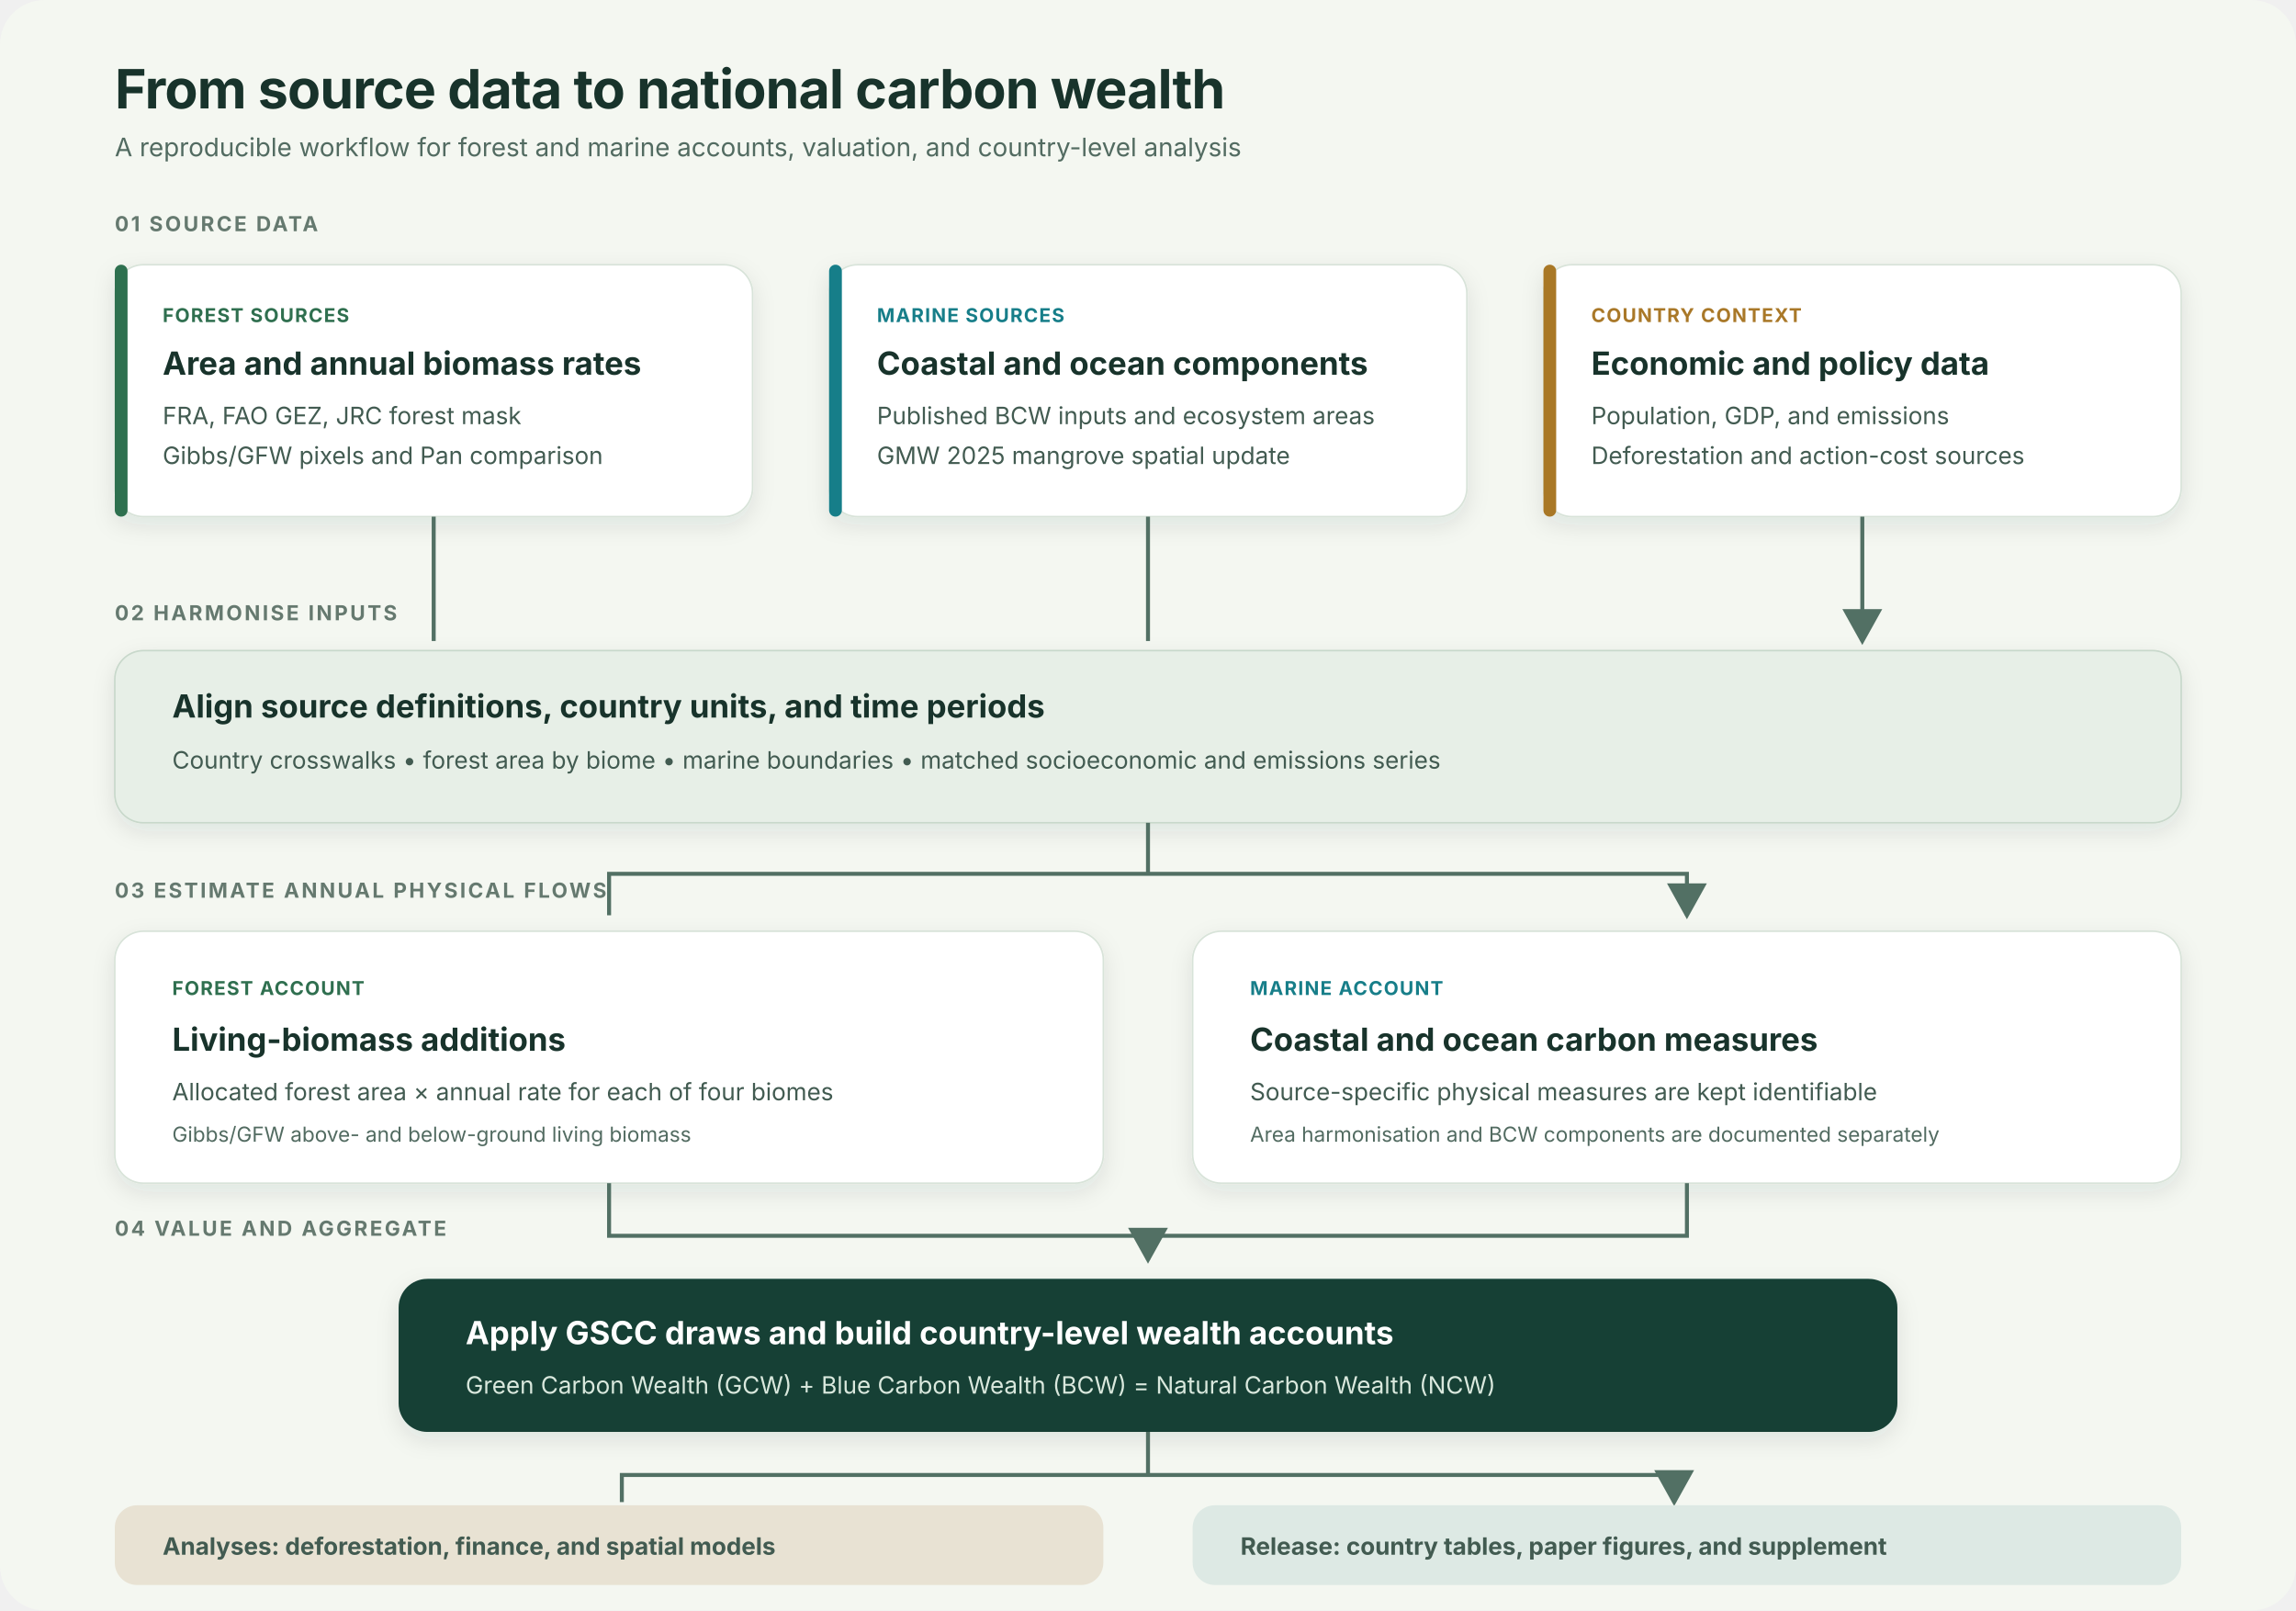
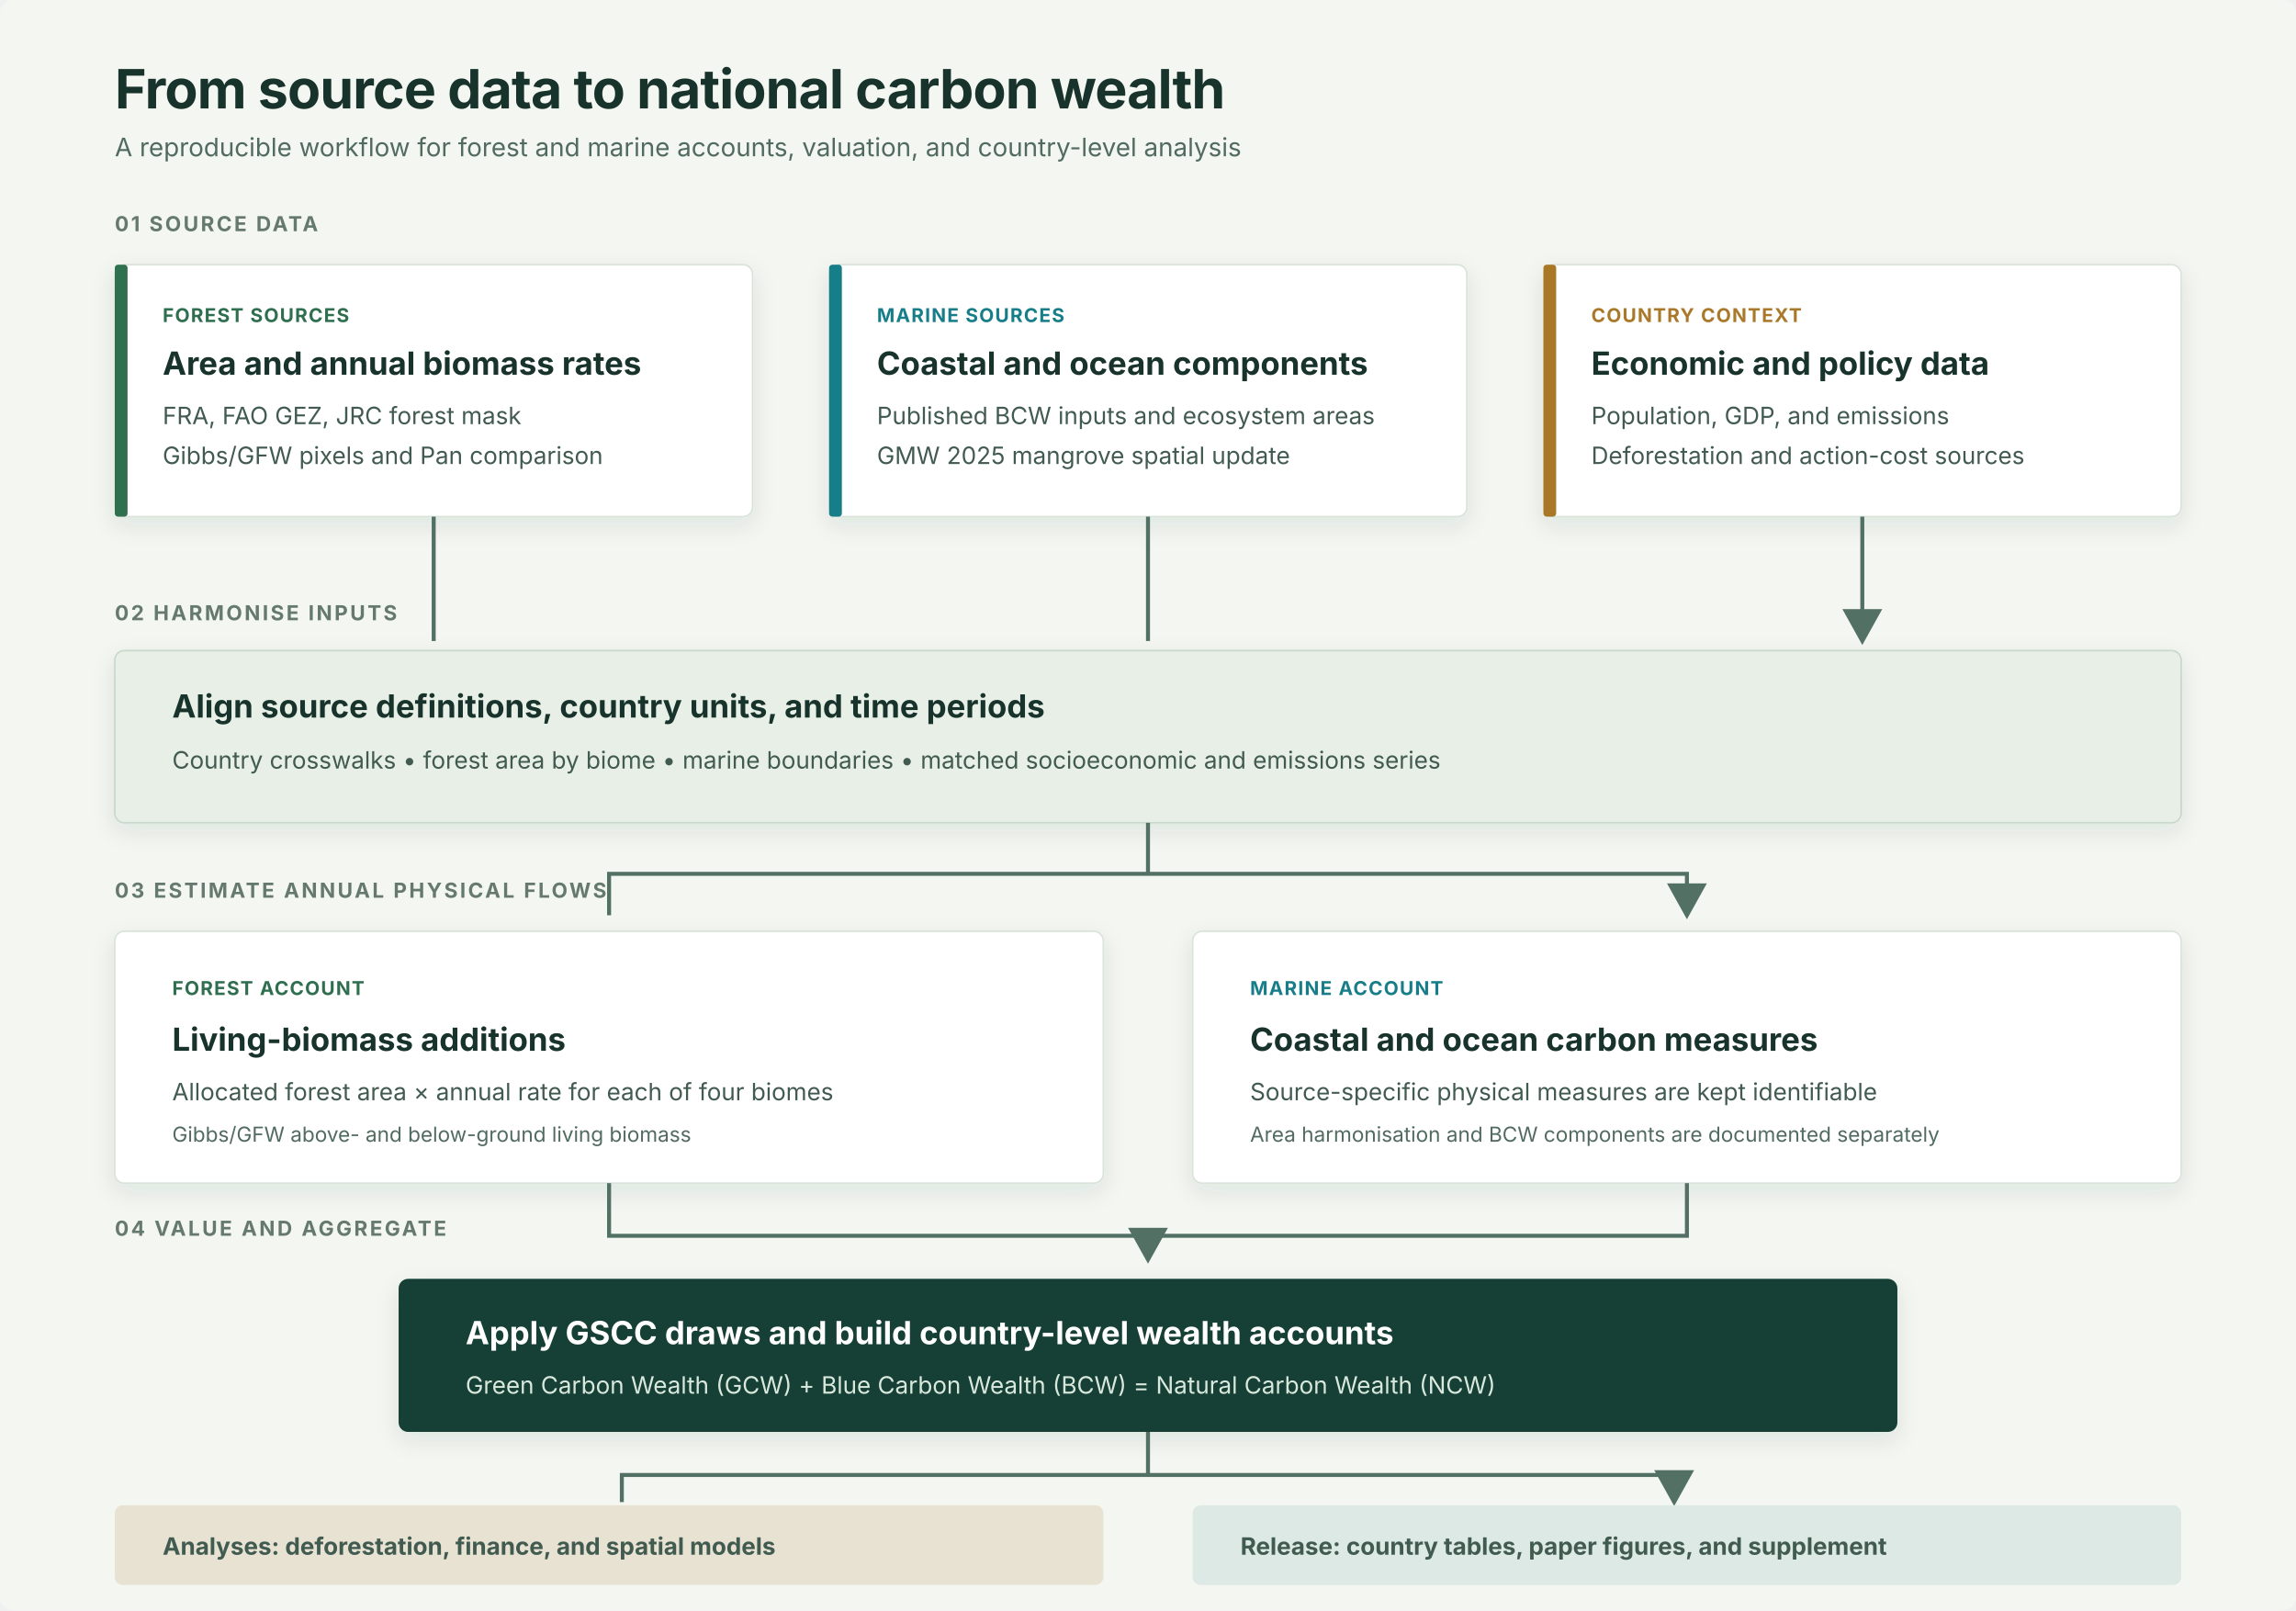
<svg xmlns="http://www.w3.org/2000/svg" width="1440" height="1010" viewBox="0 0 1440 1010" role="img" aria-labelledby="title desc">
  <defs>
    <marker id="arrow" markerWidth="12" markerHeight="12" refX="9" refY="6" orient="auto" markerUnits="strokeWidth">
      <path d="M1,1 L10,6 L1,11 Z" fill="#527064" />
    </marker>
    <filter id="shadow" x="-15%" y="-15%" width="130%" height="140%">
      <feDropShadow dx="0" dy="5" stdDeviation="7" flood-color="#16352B" flood-opacity="0.10" />
    </filter>
    <style>
      text { font-family: Inter, ui-sans-serif, system-ui, Segoe UI, Arial, sans-serif; fill: #18332B; }
      .title { font-size: 34px; font-weight: 750; letter-spacing: -0.5px; }
      .subtitle { font-size: 16px; fill: #526B61; }
      .stage { font-size: 13px; font-weight: 700; letter-spacing: 1.4px; fill: #65796F; }
      .card-title { font-size: 20px; font-weight: 700; }
      .body { font-size: 15px; fill: #425B51; }
      .small { font-size: 13px; fill: #526B61; }
      .tag { font-size: 12px; font-weight: 700; letter-spacing: .7px; }
      .forest { fill: #2F6F4F; }
      .marine { fill: #177E89; }
      .gold { fill: #A97828; }
      .white { fill: #FFFFFF; }
      .pale { fill: #D9E8DD; }
    </style>
  </defs>
-   <rect width="1440" height="1010" rx="28" fill="#F4F7F1" />
+   <rect width="1440" height="1010" rx="8" fill="#F4F7F1" />
  <text x="72" y="68" class="title">From source data to national carbon wealth</text>
  <text x="72" y="98" class="subtitle">A reproducible workflow for forest and marine accounts, valuation, and country-level analysis</text>
  <text x="72" y="145" class="stage">01  SOURCE DATA</text>
  <g filter="url(#shadow)">
-     <rect x="72" y="166" width="400" height="158" rx="18" fill="#FFFFFF" stroke="#D8E3D9" />
-     <rect x="72" y="166" width="8" height="158" rx="4" fill="#2F6F4F" />
-     <rect x="520" y="166" width="400" height="158" rx="18" fill="#FFFFFF" stroke="#D8E3D9" />
-     <rect x="520" y="166" width="8" height="158" rx="4" fill="#177E89" />
-     <rect x="968" y="166" width="400" height="158" rx="18" fill="#FFFFFF" stroke="#D8E3D9" />
-     <rect x="968" y="166" width="8" height="158" rx="4" fill="#A97828" />
+     <rect x="72" y="166" width="400" height="158" rx="6" fill="#FFFFFF" stroke="#D8E3D9" />
+     <rect x="72" y="166" width="8" height="158" rx="2" fill="#2F6F4F" />
+     <rect x="520" y="166" width="400" height="158" rx="6" fill="#FFFFFF" stroke="#D8E3D9" />
+     <rect x="520" y="166" width="8" height="158" rx="2" fill="#177E89" />
+     <rect x="968" y="166" width="400" height="158" rx="6" fill="#FFFFFF" stroke="#D8E3D9" />
+     <rect x="968" y="166" width="8" height="158" rx="2" fill="#A97828" />
  </g>
  <text x="102" y="202" class="tag forest">FOREST SOURCES</text>
  <text x="102" y="235" class="card-title">Area and annual biomass rates</text>
  <text x="102" y="266" class="body">FRA, FAO GEZ, JRC forest mask</text>
  <text x="102" y="291" class="body">Gibbs/GFW pixels and Pan comparison</text>
  <text x="550" y="202" class="tag marine">MARINE SOURCES</text>
  <text x="550" y="235" class="card-title">Coastal and ocean components</text>
  <text x="550" y="266" class="body">Published BCW inputs and ecosystem areas</text>
  <text x="550" y="291" class="body">GMW 2025 mangrove spatial update</text>
  <text x="998" y="202" class="tag gold">COUNTRY CONTEXT</text>
  <text x="998" y="235" class="card-title">Economic and policy data</text>
  <text x="998" y="266" class="body">Population, GDP, and emissions</text>
  <text x="998" y="291" class="body">Deforestation and action-cost sources</text>
  <path d="M272 324 V402 M720 324 V402 M1168 324 V402" fill="none" stroke="#527064" stroke-width="2.5" marker-end="url(#arrow)" />
  <text x="72" y="389" class="stage">02  HARMONISE INPUTS</text>
  <g filter="url(#shadow)">
-     <rect x="72" y="408" width="1296" height="108" rx="18" fill="#E7EFE7" stroke="#C8D8CB" />
+     <rect x="72" y="408" width="1296" height="108" rx="6" fill="#E7EFE7" stroke="#C8D8CB" />
  </g>
  <text x="108" y="450" class="card-title">Align source definitions, country units, and time periods</text>
  <text x="108" y="482" class="body">Country crosswalks  •  forest area by biome  •  marine boundaries  •  matched socioeconomic and emissions series</text>
  <path d="M720 516 V548 M720 548 H382 V574 M720 548 H1058 V574" fill="none" stroke="#527064" stroke-width="2.5" marker-end="url(#arrow)" />
  <text x="72" y="563" class="stage">03  ESTIMATE ANNUAL PHYSICAL FLOWS</text>
  <g filter="url(#shadow)">
-     <rect x="72" y="584" width="620" height="158" rx="18" fill="#FFFFFF" stroke="#D8E3D9" />
-     <rect x="748" y="584" width="620" height="158" rx="18" fill="#FFFFFF" stroke="#D8E3D9" />
+     <rect x="72" y="584" width="620" height="158" rx="6" fill="#FFFFFF" stroke="#D8E3D9" />
+     <rect x="748" y="584" width="620" height="158" rx="6" fill="#FFFFFF" stroke="#D8E3D9" />
  </g>
  <text x="108" y="624" class="tag forest">FOREST ACCOUNT</text>
  <text x="108" y="659" class="card-title">Living-biomass additions</text>
  <text x="108" y="690" class="body">Allocated forest area × annual rate for each of four biomes</text>
  <text x="108" y="716" class="small">Gibbs/GFW above- and below-ground living biomass</text>
  <text x="784" y="624" class="tag marine">MARINE ACCOUNT</text>
  <text x="784" y="659" class="card-title">Coastal and ocean carbon measures</text>
  <text x="784" y="690" class="body">Source-specific physical measures are kept identifiable</text>
  <text x="784" y="716" class="small">Area harmonisation and BCW components are documented separately</text>
  <path d="M382 742 V775 H720 M1058 742 V775 H720 V790" fill="none" stroke="#527064" stroke-width="2.5" marker-end="url(#arrow)" />
  <text x="72" y="775" class="stage">04  VALUE AND AGGREGATE</text>
  <g filter="url(#shadow)">
-     <rect x="250" y="802" width="940" height="96" rx="18" fill="#173F35" />
+     <rect x="250" y="802" width="940" height="96" rx="6" fill="#173F35" />
  </g>
  <text x="292" y="843" class="card-title white">Apply GSCC draws and build country-level wealth accounts</text>
  <text x="292" y="874" class="body pale">Green Carbon Wealth (GCW) + Blue Carbon Wealth (BCW) = Natural Carbon Wealth (NCW)</text>
  <path d="M720 898 V925 M720 925 H390 V942 M720 925 H1050 V942" fill="none" stroke="#527064" stroke-width="2.5" marker-end="url(#arrow)" />
-   <rect x="72" y="944" width="620" height="50" rx="14" fill="#E8E2D3" />
-   <rect x="748" y="944" width="620" height="50" rx="14" fill="#DDE9E4" />
+   <rect x="72" y="944" width="620" height="50" rx="5" fill="#E8E2D3" />
+   <rect x="748" y="944" width="620" height="50" rx="5" fill="#DDE9E4" />
  <text x="102" y="975" class="body" font-weight="700">Analyses: deforestation, finance, and spatial models</text>
  <text x="778" y="975" class="body" font-weight="700">Release: country tables, paper figures, and supplement</text>
</svg>
